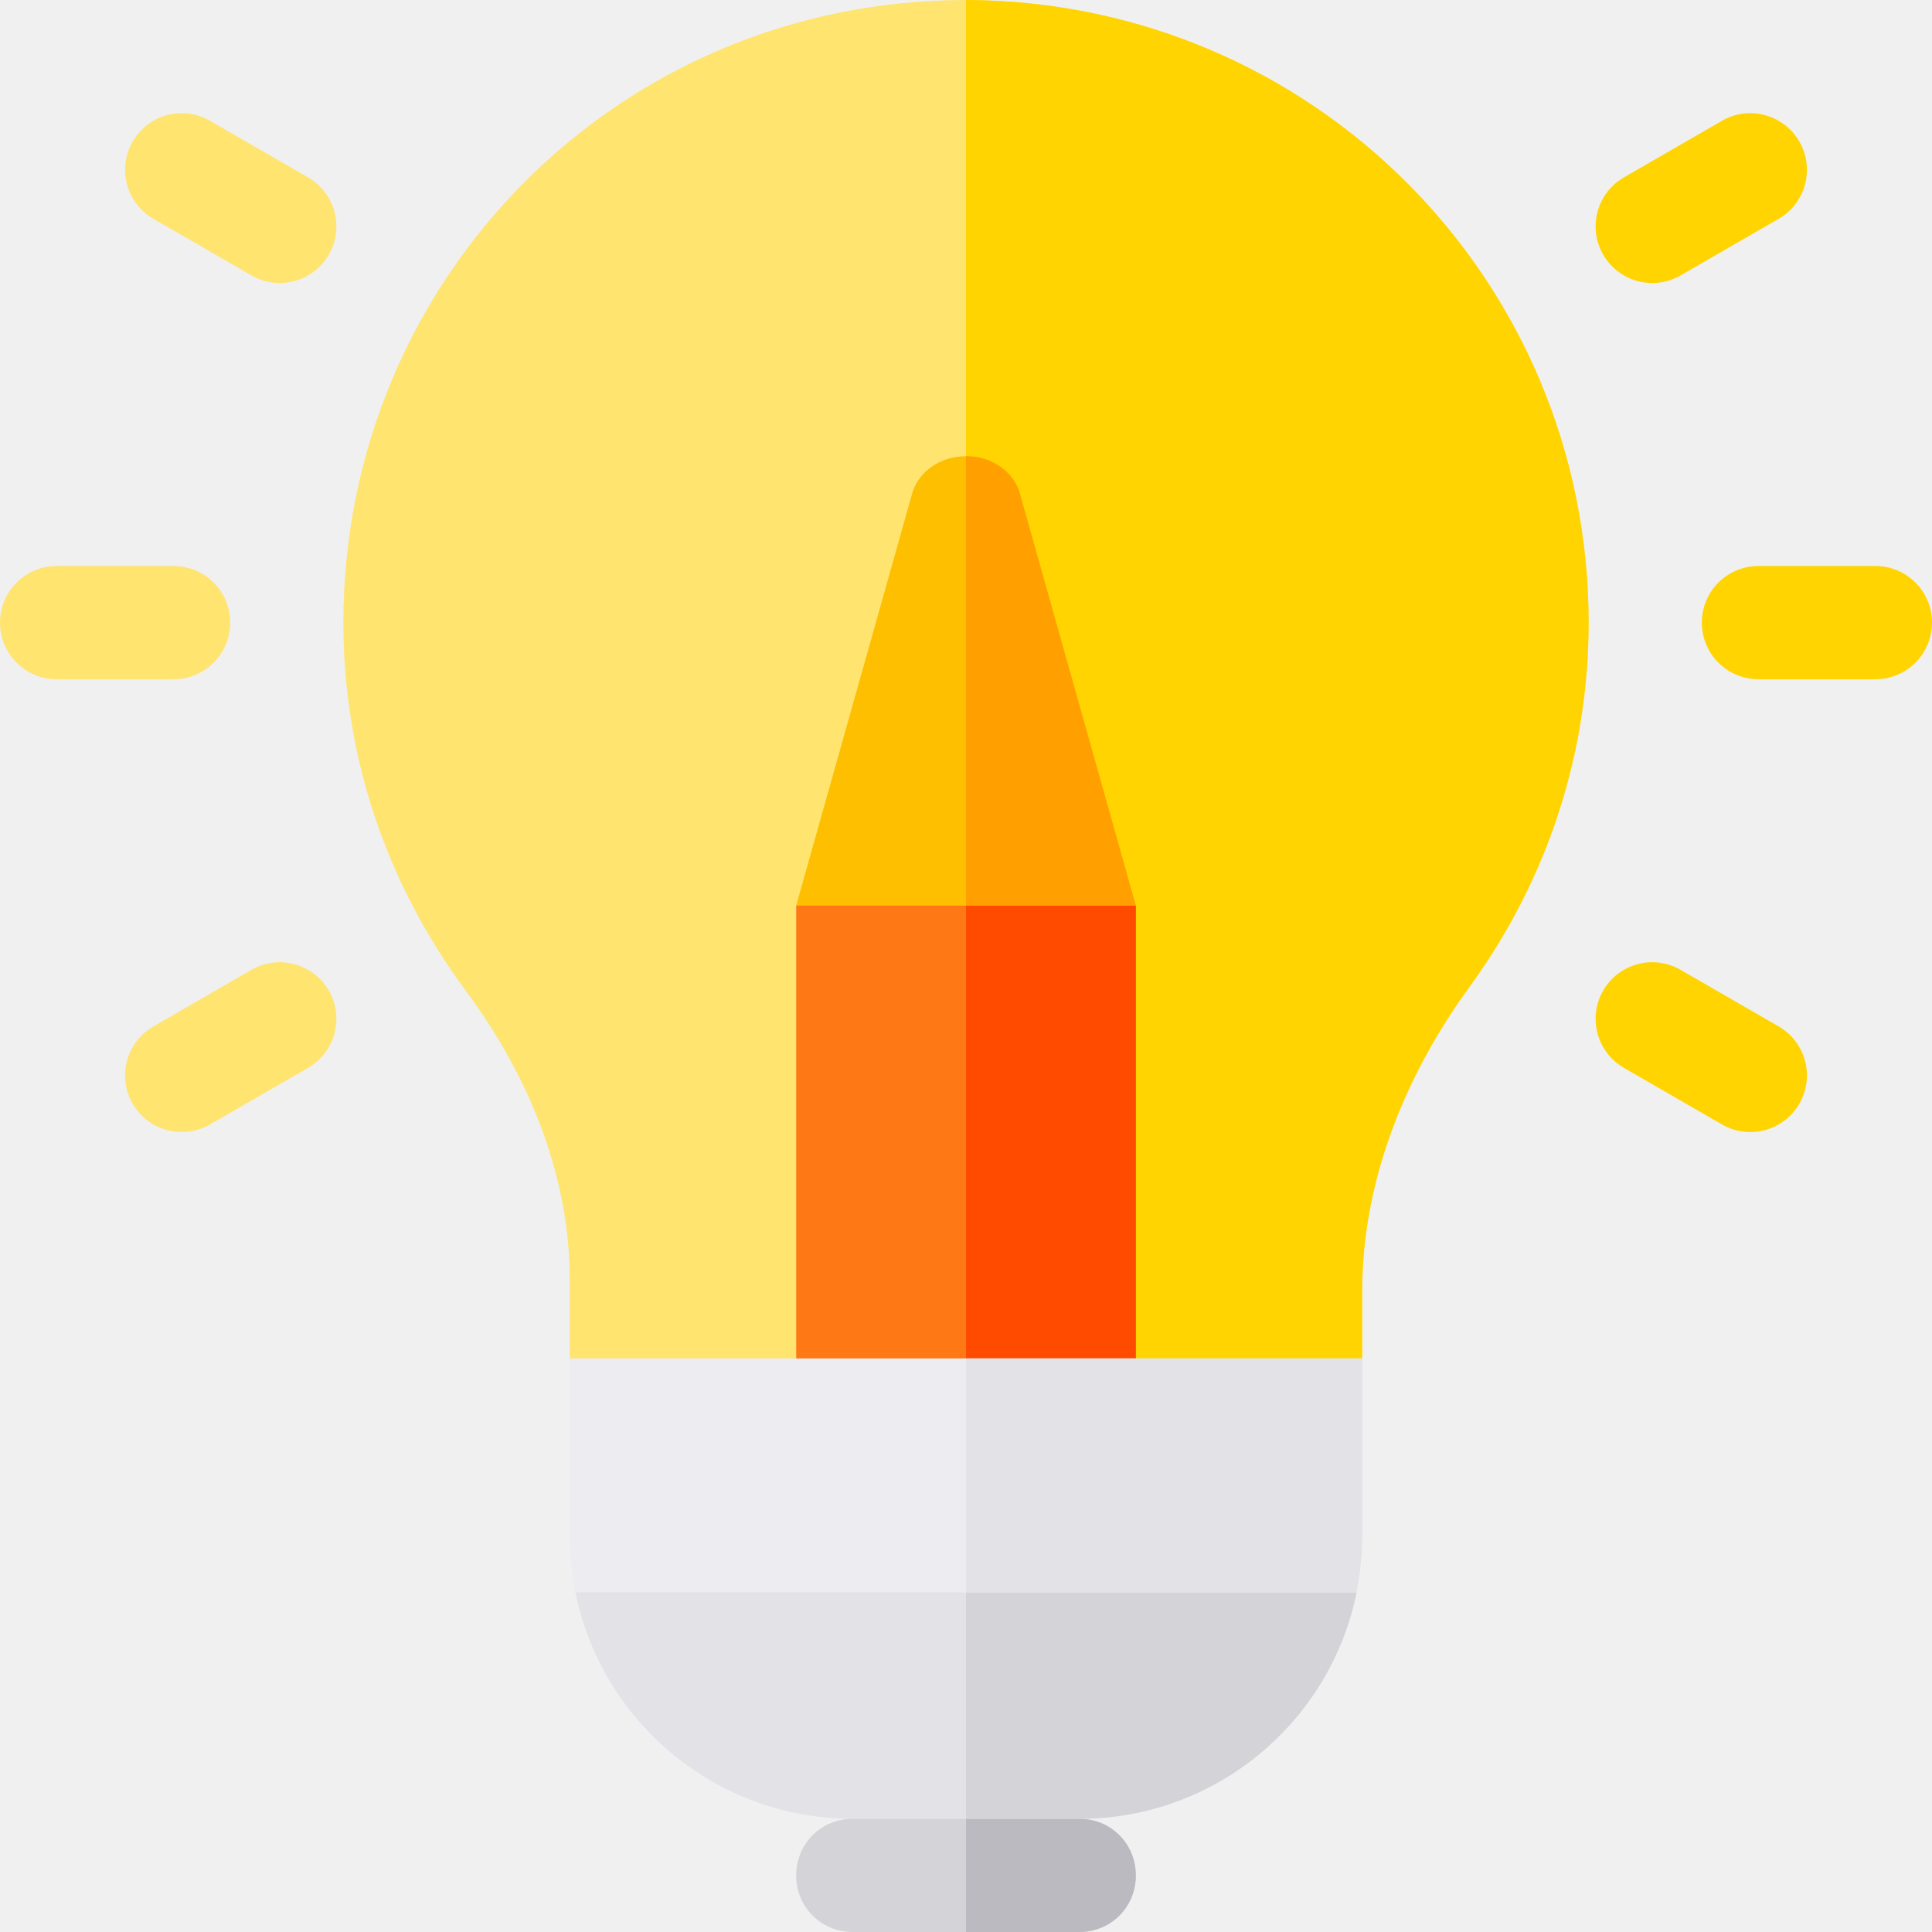
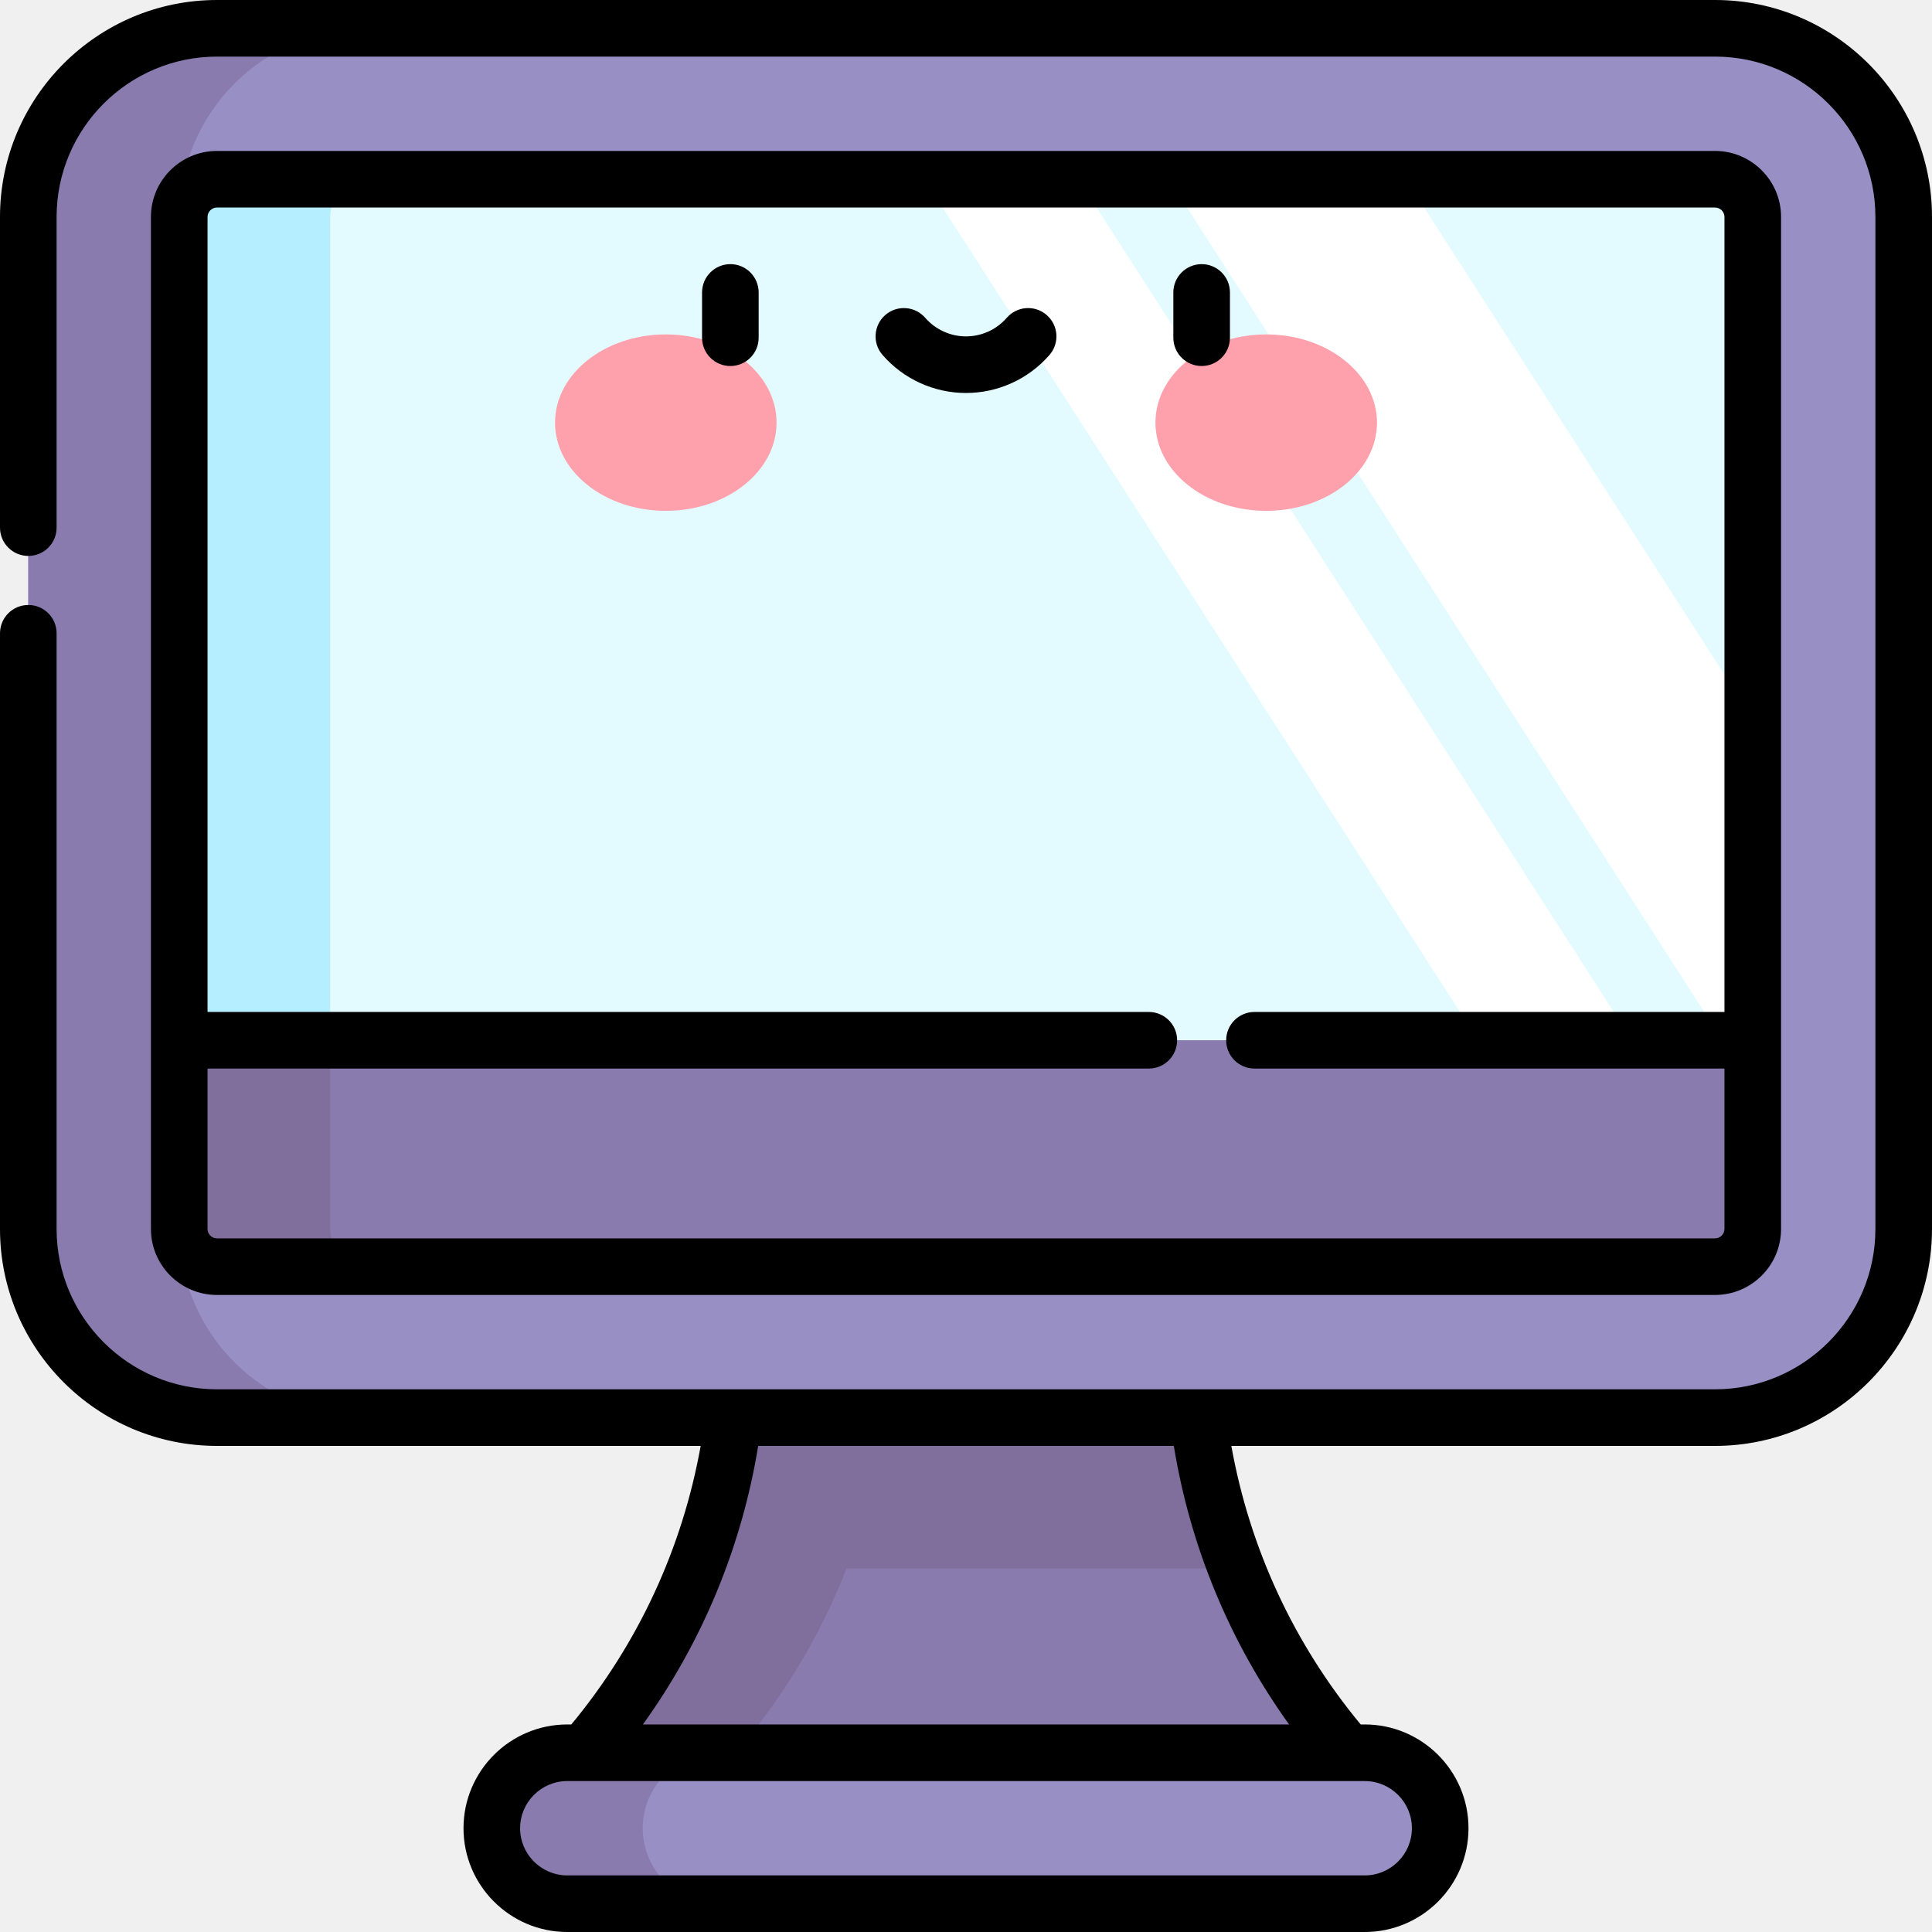
- <svg xmlns="http://www.w3.org/2000/svg" viewBox="0 0 512 512">
-   <path d="m421 165c0 34.5-10.801 67.801-31.199 96-18.898 25.801-28.801 54-28.801 81v18l-105 30-105-30v-20.699c0-26.102-9.602-52.5-27.598-76.801-21.301-28.801-32.402-62.402-32.402-97.5 0-90.902 72.598-165 165-165 91.801.301 165 74.098 165 165zm0 0" fill="#ffe470" />
-   <path d="m421 165c0 34.5-10.801 67.801-31.199 96-18.898 25.801-28.801 54-28.801 81v18l-105 30v-390c91.801.301 165 74.098 165 165zm0 0" fill="#ffd400" />
-   <path d="m359.5 422c-6.902 34.199-37.199 60-73.5 60h-60c-36.301 0-66.598-25.801-73.5-60l103.5-32zm0 0" fill="#e2e2e7" />
-   <path d="m301 497c0 8.398-6.598 15-15 15h-60c-8.402 0-15-6.602-15-15 0-8.402 6.598-15 15-15h60c8.402 0 15 6.598 15 15zm0 0" fill="#d3d3d8" />
-   <path d="m497 180h-31c-8.289 0-15-6.711-15-15s6.711-15 15-15h31c8.289 0 15 6.711 15 15s-6.711 15-15 15zm0 0" fill="#ffd400" />
-   <path d="m46 180h-31c-8.289 0-15-6.711-15-15s6.711-15 15-15h31c8.289 0 15 6.711 15 15s-6.711 15-15 15zm0 0" fill="#ffe470" />
-   <path d="m424.867 67.5c-4.145-7.18-1.684-16.348 5.492-20.492l25.988-15c7.145-4.148 16.332-1.688 20.492 5.492 4.145 7.18 1.684 16.348-5.492 20.492l-25.988 15c-7.098 4.102-16.301 1.746-20.492-5.492zm0 0" fill="#ffd400" />
-   <path d="m35.16 292.5c-4.145-7.18-1.684-16.348 5.492-20.492l25.988-15c7.117-4.133 16.332-1.688 20.492 5.492 4.145 7.18 1.684 16.348-5.492 20.492l-25.988 15c-7.098 4.102-16.301 1.746-20.492-5.492zm0 0" fill="#ffe470" />
-   <path d="m456.348 297.992-25.988-15c-7.176-4.145-9.637-13.312-5.492-20.492 4.148-7.18 13.285-9.625 20.492-5.492l25.988 15c7.176 4.145 9.637 13.312 5.492 20.492-4.188 7.227-13.387 9.598-20.492 5.492zm0 0" fill="#ffd400" />
-   <path d="m66.641 72.992-25.988-15c-7.176-4.145-9.637-13.312-5.492-20.492 4.16-7.18 13.301-9.641 20.492-5.492l25.988 15c7.176 4.145 9.637 13.312 5.492 20.492-4.188 7.227-13.387 9.598-20.492 5.492zm0 0" fill="#ffe470" />
-   <path d="m301 497c0 8.398-6.598 15-15 15h-30v-30h30c8.402 0 15 6.598 15 15zm0 0" fill="#babac0" />
-   <path d="m359.5 422c-6.902 34.199-37.199 60-73.5 60h-30v-92zm0 0" fill="#d3d3d8" />
-   <path d="m301 240v135c0 8.398-6.598 15-15 15h-60c-8.402 0-15-6.602-15-15v-135l34.199-30h21.602zm0 0" fill="#ff7816" />
-   <path d="m301 240v135c0 8.398-6.598 15-15 15h-30v-180h10.801zm0 0" fill="#ff4b00" />
-   <path d="m361 360v47c0 5.098-.602 10.199-1.5 15h-207c-.898-4.801-1.5-9.902-1.5-15v-47zm0 0" fill="#ececf1" />
-   <path d="m361 360v47c0 5.098-.602 10.199-1.5 15h-103.5v-62zm0 0" fill="#e2e2e7" />
-   <path d="m301 240h-90l30.902-109.801c2.098-6 8.098-9.301 14.098-9.301s12 3.301 14.098 9.301zm0 0" fill="#fdbf00" />
-   <path d="m301 240h-45v-119.102c6 0 12 3.301 14.098 9.301zm0 0" fill="#ff9f00" />
+ <svg xmlns="http://www.w3.org/2000/svg" id="Layer_1" enable-background="new 0 0 512 512" height="512" viewBox="0 0 512 512" width="512">
+   <path d="m316.258 354.86h-60.258-60.257c0 41.301-15.244 81.148-42.809 111.904l-6.934 7.736h220l-6.934-7.736c-27.565-30.756-42.808-70.603-42.808-111.904z" fill="#897bad" />
+   <path d="m235.743 354.86h-40c0 41.301-15.244 81.148-42.809 111.903l-6.934 7.737h40l6.934-7.737c27.565-30.755 42.809-70.602 42.809-111.903z" fill="#806e9c" />
+   <path d="m256 354.86h-60.257c0 20.983-3.943 41.588-11.429 60.82h143.373c-7.486-19.231-11.429-39.836-11.429-60.82z" fill="#806e9c" />
+   <path d="m454.5 375.68h-397c-27.614 0-50-22.386-50-50v-268.18c0-27.614 22.386-50 50-50h397c27.614 0 50 22.386 50 50v268.18c0 27.614-22.386 50-50 50z" fill="#988fc4" />
+   <path d="m47.5 325.68v-268.18c0-27.614 22.386-50 50-50h-40c-27.614 0-50 22.386-50 50v268.18c0 27.614 22.386 50 50 50h40c-27.614 0-50-22.386-50-50z" fill="#897bad" />
+   <path d="m47.5 305.68v-248.18c0-5.523 4.477-10 10-10h397c5.523 0 10 4.477 10 10v248.18z" fill="#e3fbff" />
+   <path d="m97.5 47.5h-40c-5.523 0-10 4.477-10 10v248.18h40v-248.18c0-5.523 4.477-10 10-10z" fill="#b5efff" />
+   <path d="m464.5 190.45-91.924-142.95h-62.827l154.751 240.651z" fill="#fff" />
+   <path d="m451.009 304.483-165.253-256.983h-40.756l165.253 256.983z" fill="#fff" />
+   <path d="m361.667 504.5h-211.334c-11.046 0-20-8.954-20-20 0-11.046 8.954-20 20-20h211.333c11.046 0 20 8.954 20 20 .001 11.046-8.954 20-19.999 20z" fill="#988fc4" />
+   <path d="m170.333 484.5c0-11.046 8.954-20 20-20h-40c-11.046 0-20 8.954-20 20s8.954 20 20 20h40c-11.045 0-20-8.954-20-20z" fill="#897bad" />
+   <path d="m454.5 335.68h-397c-5.523 0-10-4.477-10-10v-50h417v50c0 5.523-4.477 10-10 10z" fill="#897bad" />
+   <path d="m87.5 325.68v-50h-40v50c0 5.523 4.477 10 10 10h40c-5.523 0-10-4.477-10-10z" fill="#806e9c" />
+   <ellipse cx="176.443" cy="112.003" fill="#ffa1ac" rx="29.355" ry="23.377" />
+   <ellipse cx="335.557" cy="112.003" fill="#ffa1ac" rx="29.355" ry="23.377" />
+   <path d="m193.551 97c-4.142 0-7.5-3.358-7.5-7.5v-12c0-4.142 3.358-7.5 7.5-7.5s7.5 3.358 7.5 7.5v12c0 4.142-3.358 7.5-7.5 7.5z" />
+   <path d="m318.449 97c-4.142 0-7.5-3.358-7.5-7.5v-12c0-4.142 3.358-7.5 7.5-7.5s7.5 3.358 7.5 7.5v12c0 4.142-3.358 7.5-7.5 7.5z" />
+   <path d="m256 104.144c-8.478 0-16.54-3.671-22.119-10.073-2.721-3.123-2.396-7.86.727-10.582 3.123-2.721 7.86-2.396 10.582.727 2.729 3.132 6.669 4.929 10.81 4.929s8.081-1.796 10.81-4.929c2.721-3.123 7.458-3.448 10.582-.727 3.123 2.722 3.448 7.459.727 10.582-5.579 6.401-13.641 10.073-22.119 10.073z" />
+   <path d="m454.5 0h-397c-31.706 0-57.5 25.794-57.5 57.5v82.326c0 4.142 3.358 7.5 7.5 7.5s7.5-3.358 7.5-7.5v-82.326c0-23.435 19.065-42.5 42.5-42.5h397c23.435 0 42.5 19.065 42.5 42.5v268.18c0 23.435-19.065 42.5-42.5 42.5h-397c-23.435 0-42.5-19.065-42.5-42.5v-157.854c0-4.142-3.358-7.5-7.5-7.5s-7.5 3.358-7.5 7.5v157.854c0 31.706 25.794 57.5 57.5 57.5h128.184c-4.87 27.185-16.609 52.494-34.28 73.82h-1.07c-15.164 0-27.5 12.336-27.5 27.5s12.336 27.5 27.5 27.5h211.333c15.164 0 27.5-12.336 27.5-27.5s-12.336-27.5-27.5-27.5h-1.07c-17.672-21.326-29.41-46.635-34.28-73.82h128.183c31.706 0 57.5-25.794 57.5-57.5v-268.18c0-31.706-25.794-57.5-57.5-57.5zm-80.333 484.5c0 6.893-5.607 12.5-12.5 12.5h-211.334c-6.893 0-12.5-5.607-12.5-12.5s5.607-12.5 12.5-12.5h211.333c6.893 0 12.501 5.607 12.501 12.5zm-32.543-27.5h-171.248c15.749-21.909 26.182-47.071 30.552-73.82h110.144c4.371 26.749 14.804 51.911 30.552 73.82z" />
+   <path d="m454.5 343.18c9.649 0 17.5-7.851 17.5-17.5v-50-218.18c0-9.649-7.851-17.5-17.5-17.5h-397c-9.649 0-17.5 7.851-17.5 17.5v218.18 50c0 9.649 7.851 17.5 17.5 17.5zm-399.5-17.5v-42.5h249.449c4.142 0 7.5-3.358 7.5-7.5s-3.358-7.5-7.5-7.5h-249.449v-210.68c0-1.378 1.122-2.5 2.5-2.5h397c1.378 0 2.5 1.122 2.5 2.5v210.68h-124.551c-4.142 0-7.5 3.358-7.5 7.5s3.358 7.5 7.5 7.5h124.551v42.5c0 1.378-1.122 2.5-2.5 2.5h-397c-1.378 0-2.5-1.122-2.5-2.5z" />
</svg>
